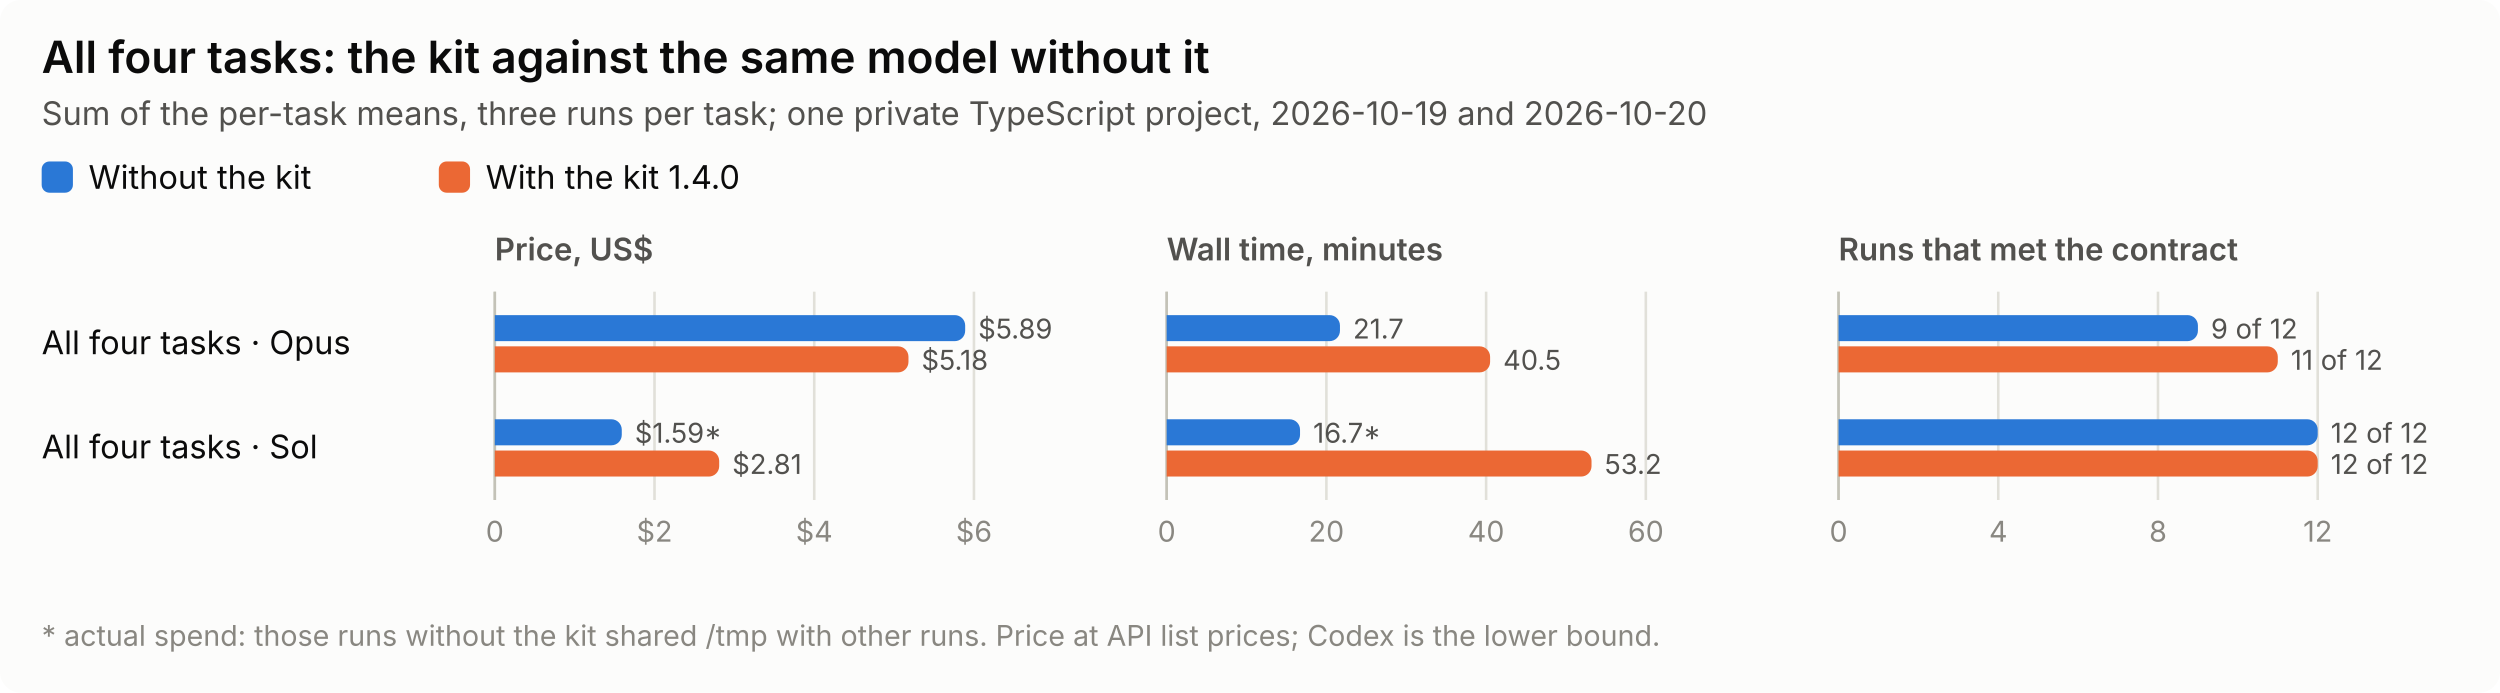
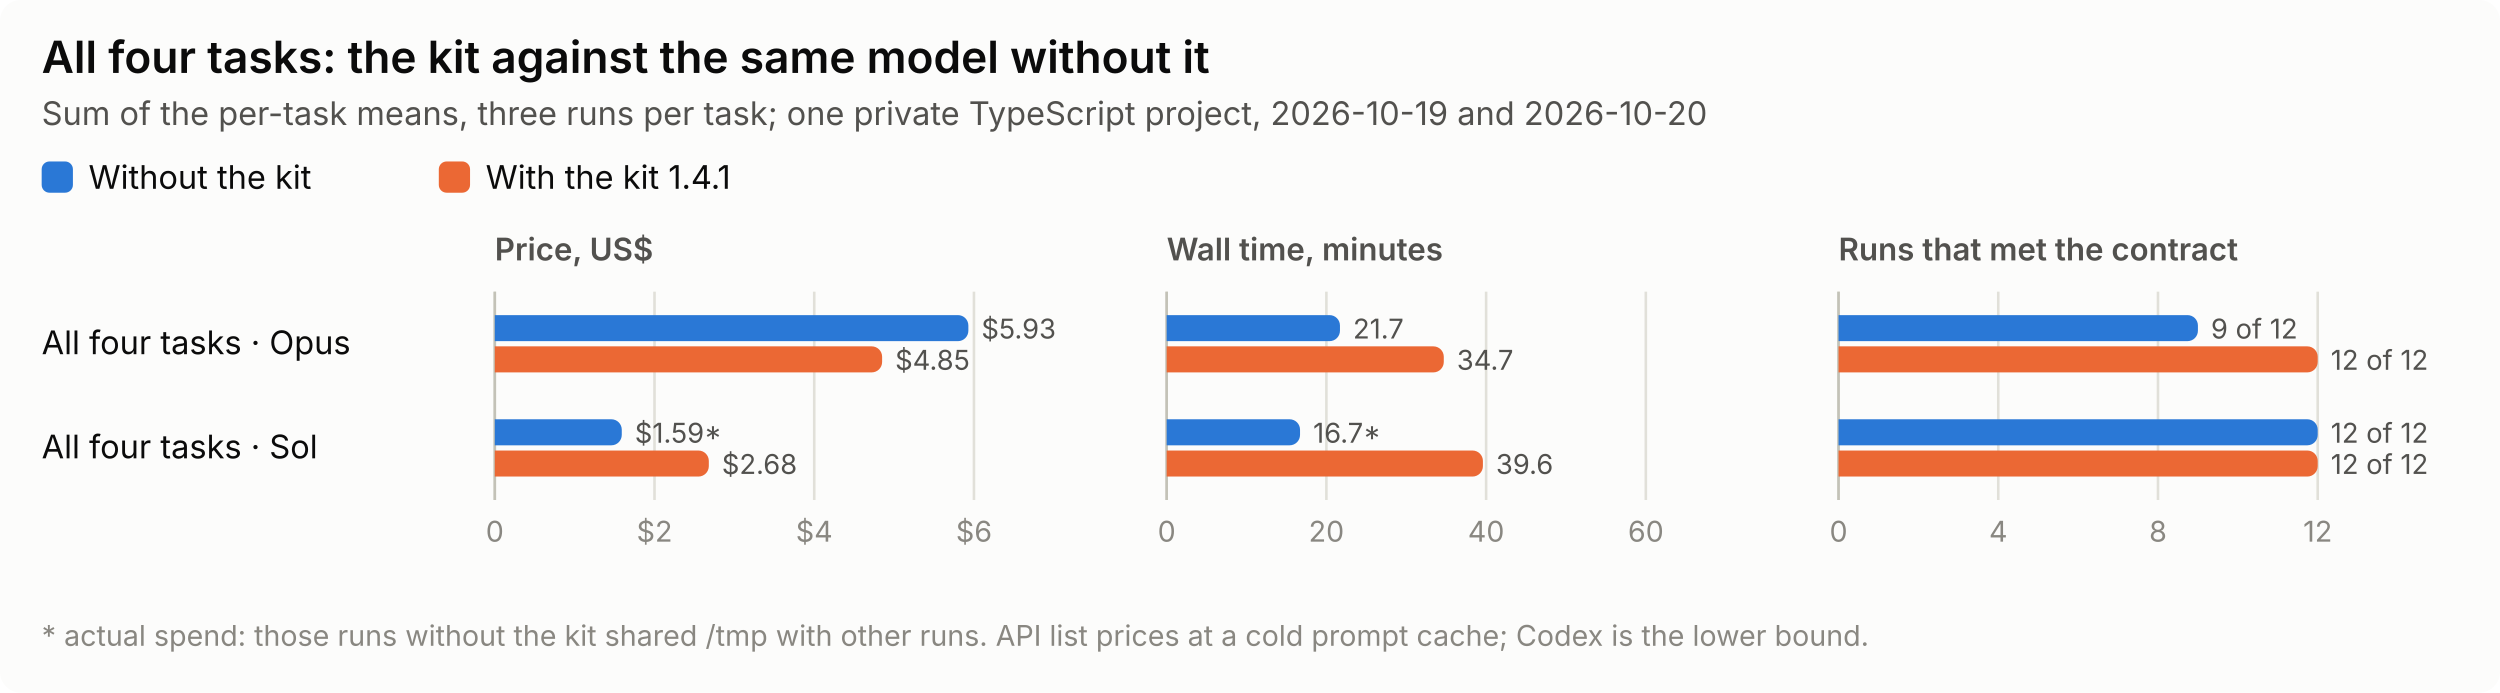
<svg xmlns="http://www.w3.org/2000/svg" width="960" height="266" viewBox="0 0 960 266" role="img" aria-labelledby="t d" font-family="system-ui, -apple-system, &quot;Segoe UI&quot;, sans-serif">
  <rect width="960" height="266" rx="8" fill="#fcfcfb" />
  <text x="16" y="28" font-size="17" font-weight="600" fill="#0b0b0b">All four tasks: the kit against the same model without it</text>
  <text x="16" y="48" font-size="12.5" fill="#52514e">Sum of the per-task means, three runs per task; one private TypeScript project, 2026-10-19 and 2026-10-20</text>
  <rect x="16" y="62" width="12" height="12" rx="3" fill="#2a78d6" />
  <text x="34" y="72.5" font-size="12.5" fill="#0b0b0b">Without the kit</text>
  <rect x="168.5" y="62" width="12" height="12" rx="3" fill="#eb6834" />
-   <text x="186.5" y="72.5" font-size="12.5" fill="#0b0b0b">With the kit 1.4.0</text>
+   <text x="186.5" y="72.5" font-size="12.5" fill="#0b0b0b">With the kit 1.4.1</text>
  <text x="16" y="136" font-size="12.5" fill="#0b0b0b">All four tasks · Opus</text>
  <text x="16" y="176" font-size="12.5" fill="#0b0b0b">All four tasks · Sol</text>
  <text x="190" y="100" font-size="12" font-weight="600" fill="#52514e">Price, US$</text>
  <line x1="190" y1="112" x2="190" y2="192" stroke="#e1e0d9" stroke-width="1" />
  <text x="190" y="208" font-size="11" fill="#898781" text-anchor="middle" style="font-variant-numeric: tabular-nums">0</text>
  <line x1="251.333" y1="112" x2="251.333" y2="192" stroke="#e1e0d9" stroke-width="1" />
  <text x="251.333" y="208" font-size="11" fill="#898781" text-anchor="middle" style="font-variant-numeric: tabular-nums">$2</text>
  <line x1="312.667" y1="112" x2="312.667" y2="192" stroke="#e1e0d9" stroke-width="1" />
  <text x="312.667" y="208" font-size="11" fill="#898781" text-anchor="middle" style="font-variant-numeric: tabular-nums">$4</text>
  <line x1="374" y1="112" x2="374" y2="192" stroke="#e1e0d9" stroke-width="1" />
  <text x="374" y="208" font-size="11" fill="#898781" text-anchor="middle" style="font-variant-numeric: tabular-nums">$6</text>
  <line x1="190" y1="112" x2="190" y2="192" stroke="#c3c2b7" stroke-width="1" />
-   <path d="M190,121 h176.627 a4,4 0 0 1 4,4 v2 a4,4 0 0 1 -4,4 h-176.627 z" fill="#2a78d6" />
-   <text x="375.627" y="130" font-size="10.5" fill="#52514e" style="font-variant-numeric: tabular-nums">$5.89</text>
-   <path d="M190,133 h154.853 a4,4 0 0 1 4,4 v2 a4,4 0 0 1 -4,4 h-154.853 z" fill="#eb6834" />
-   <text x="353.853" y="142" font-size="10.5" fill="#52514e" style="font-variant-numeric: tabular-nums">$5.18</text>
+   <path d="M190,121 h177.853 a4,4 0 0 1 4,4 v2 a4,4 0 0 1 -4,4 h-177.853 z" fill="#2a78d6" />
+   <text x="376.853" y="130" font-size="10.5" fill="#52514e" style="font-variant-numeric: tabular-nums">$5.93</text>
+   <path d="M190,133 h144.733 a4,4 0 0 1 4,4 v2 a4,4 0 0 1 -4,4 h-144.733 z" fill="#eb6834" />
+   <text x="343.733" y="142" font-size="10.5" fill="#52514e" style="font-variant-numeric: tabular-nums">$4.85</text>
  <path d="M190,161 h44.76 a4,4 0 0 1 4,4 v2 a4,4 0 0 1 -4,4 h-44.76 z" fill="#2a78d6" />
  <text x="243.76" y="170" font-size="10.5" fill="#52514e" style="font-variant-numeric: tabular-nums">$1.59*</text>
-   <path d="M190,173 h82.173 a4,4 0 0 1 4,4 v2 a4,4 0 0 1 -4,4 h-82.173 z" fill="#eb6834" />
-   <text x="281.173" y="182" font-size="10.5" fill="#52514e" style="font-variant-numeric: tabular-nums">$2.81</text>
+   <path d="M190,173 h78.187 a4,4 0 0 1 4,4 v2 a4,4 0 0 1 -4,4 h-78.187 z" fill="#eb6834" />
+   <text x="277.187" y="182" font-size="10.5" fill="#52514e" style="font-variant-numeric: tabular-nums">$2.68</text>
  <text x="448" y="100" font-size="12" font-weight="600" fill="#52514e">Wall time, minutes</text>
  <line x1="448" y1="112" x2="448" y2="192" stroke="#e1e0d9" stroke-width="1" />
  <text x="448" y="208" font-size="11" fill="#898781" text-anchor="middle" style="font-variant-numeric: tabular-nums">0</text>
  <line x1="509.333" y1="112" x2="509.333" y2="192" stroke="#e1e0d9" stroke-width="1" />
  <text x="509.333" y="208" font-size="11" fill="#898781" text-anchor="middle" style="font-variant-numeric: tabular-nums">20</text>
  <line x1="570.667" y1="112" x2="570.667" y2="192" stroke="#e1e0d9" stroke-width="1" />
  <text x="570.667" y="208" font-size="11" fill="#898781" text-anchor="middle" style="font-variant-numeric: tabular-nums">40</text>
  <line x1="632" y1="112" x2="632" y2="192" stroke="#e1e0d9" stroke-width="1" />
  <text x="632" y="208" font-size="11" fill="#898781" text-anchor="middle" style="font-variant-numeric: tabular-nums">60</text>
  <line x1="448" y1="112" x2="448" y2="192" stroke="#c3c2b7" stroke-width="1" />
  <path d="M448,121 h62.547 a4,4 0 0 1 4,4 v2 a4,4 0 0 1 -4,4 h-62.547 z" fill="#2a78d6" />
  <text x="519.547" y="130" font-size="10.5" fill="#52514e" style="font-variant-numeric: tabular-nums">21.7</text>
-   <path d="M448,133 h120.2 a4,4 0 0 1 4,4 v2 a4,4 0 0 1 -4,4 h-120.2 z" fill="#eb6834" />
-   <text x="577.2" y="142" font-size="10.5" fill="#52514e" style="font-variant-numeric: tabular-nums">40.5</text>
+   <path d="M448,133 h102.413 a4,4 0 0 1 4,4 v2 a4,4 0 0 1 -4,4 h-102.413 z" fill="#eb6834" />
+   <text x="559.413" y="142" font-size="10.5" fill="#52514e" style="font-variant-numeric: tabular-nums">34.7</text>
  <path d="M448,161 h47.213 a4,4 0 0 1 4,4 v2 a4,4 0 0 1 -4,4 h-47.213 z" fill="#2a78d6" />
  <text x="504.213" y="170" font-size="10.5" fill="#52514e" style="font-variant-numeric: tabular-nums">16.7*</text>
-   <path d="M448,173 h159.147 a4,4 0 0 1 4,4 v2 a4,4 0 0 1 -4,4 h-159.147 z" fill="#eb6834" />
-   <text x="616.147" y="182" font-size="10.5" fill="#52514e" style="font-variant-numeric: tabular-nums">53.2</text>
+   <path d="M448,173 h117.44 a4,4 0 0 1 4,4 v2 a4,4 0 0 1 -4,4 h-117.44 z" fill="#eb6834" />
+   <text x="574.44" y="182" font-size="10.5" fill="#52514e" style="font-variant-numeric: tabular-nums">39.6</text>
  <text x="706" y="100" font-size="12" font-weight="600" fill="#52514e">Runs that met the contract</text>
  <line x1="706" y1="112" x2="706" y2="192" stroke="#e1e0d9" stroke-width="1" />
  <text x="706" y="208" font-size="11" fill="#898781" text-anchor="middle" style="font-variant-numeric: tabular-nums">0</text>
  <line x1="767.333" y1="112" x2="767.333" y2="192" stroke="#e1e0d9" stroke-width="1" />
  <text x="767.333" y="208" font-size="11" fill="#898781" text-anchor="middle" style="font-variant-numeric: tabular-nums">4</text>
  <line x1="828.667" y1="112" x2="828.667" y2="192" stroke="#e1e0d9" stroke-width="1" />
  <text x="828.667" y="208" font-size="11" fill="#898781" text-anchor="middle" style="font-variant-numeric: tabular-nums">8</text>
  <line x1="890" y1="112" x2="890" y2="192" stroke="#e1e0d9" stroke-width="1" />
  <text x="890" y="208" font-size="11" fill="#898781" text-anchor="middle" style="font-variant-numeric: tabular-nums">12</text>
  <line x1="706" y1="112" x2="706" y2="192" stroke="#c3c2b7" stroke-width="1" />
  <path d="M706,121 h134 a4,4 0 0 1 4,4 v2 a4,4 0 0 1 -4,4 h-134 z" fill="#2a78d6" />
  <text x="849" y="130" font-size="10.5" fill="#52514e" style="font-variant-numeric: tabular-nums">9 of 12</text>
-   <path d="M706,133 h164.667 a4,4 0 0 1 4,4 v2 a4,4 0 0 1 -4,4 h-164.667 z" fill="#eb6834" />
-   <text x="879.667" y="142" font-size="10.5" fill="#52514e" style="font-variant-numeric: tabular-nums">11 of 12</text>
+   <path d="M706,133 h180 a4,4 0 0 1 4,4 v2 a4,4 0 0 1 -4,4 h-180 z" fill="#eb6834" />
+   <text x="895" y="142" font-size="10.5" fill="#52514e" style="font-variant-numeric: tabular-nums">12 of 12</text>
  <path d="M706,161 h180 a4,4 0 0 1 4,4 v2 a4,4 0 0 1 -4,4 h-180 z" fill="#2a78d6" />
  <text x="895" y="170" font-size="10.5" fill="#52514e" style="font-variant-numeric: tabular-nums">12 of 12</text>
  <path d="M706,173 h180 a4,4 0 0 1 4,4 v2 a4,4 0 0 1 -4,4 h-180 z" fill="#eb6834" />
  <text x="895" y="182" font-size="10.5" fill="#52514e" style="font-variant-numeric: tabular-nums">12 of 12</text>
-   <text x="16" y="248" font-size="11" fill="#898781">* actual spend: those runs without the kit shared /tmp with other runs. Price at API list prices; Codex is the lower bound.</text>
+   <text x="16" y="248" font-size="11" fill="#898781">* actual spend: those runs without the kit shared /tmp with other runs. API list prices at a cold prompt cache; Codex is the lower bound.</text>
</svg>
